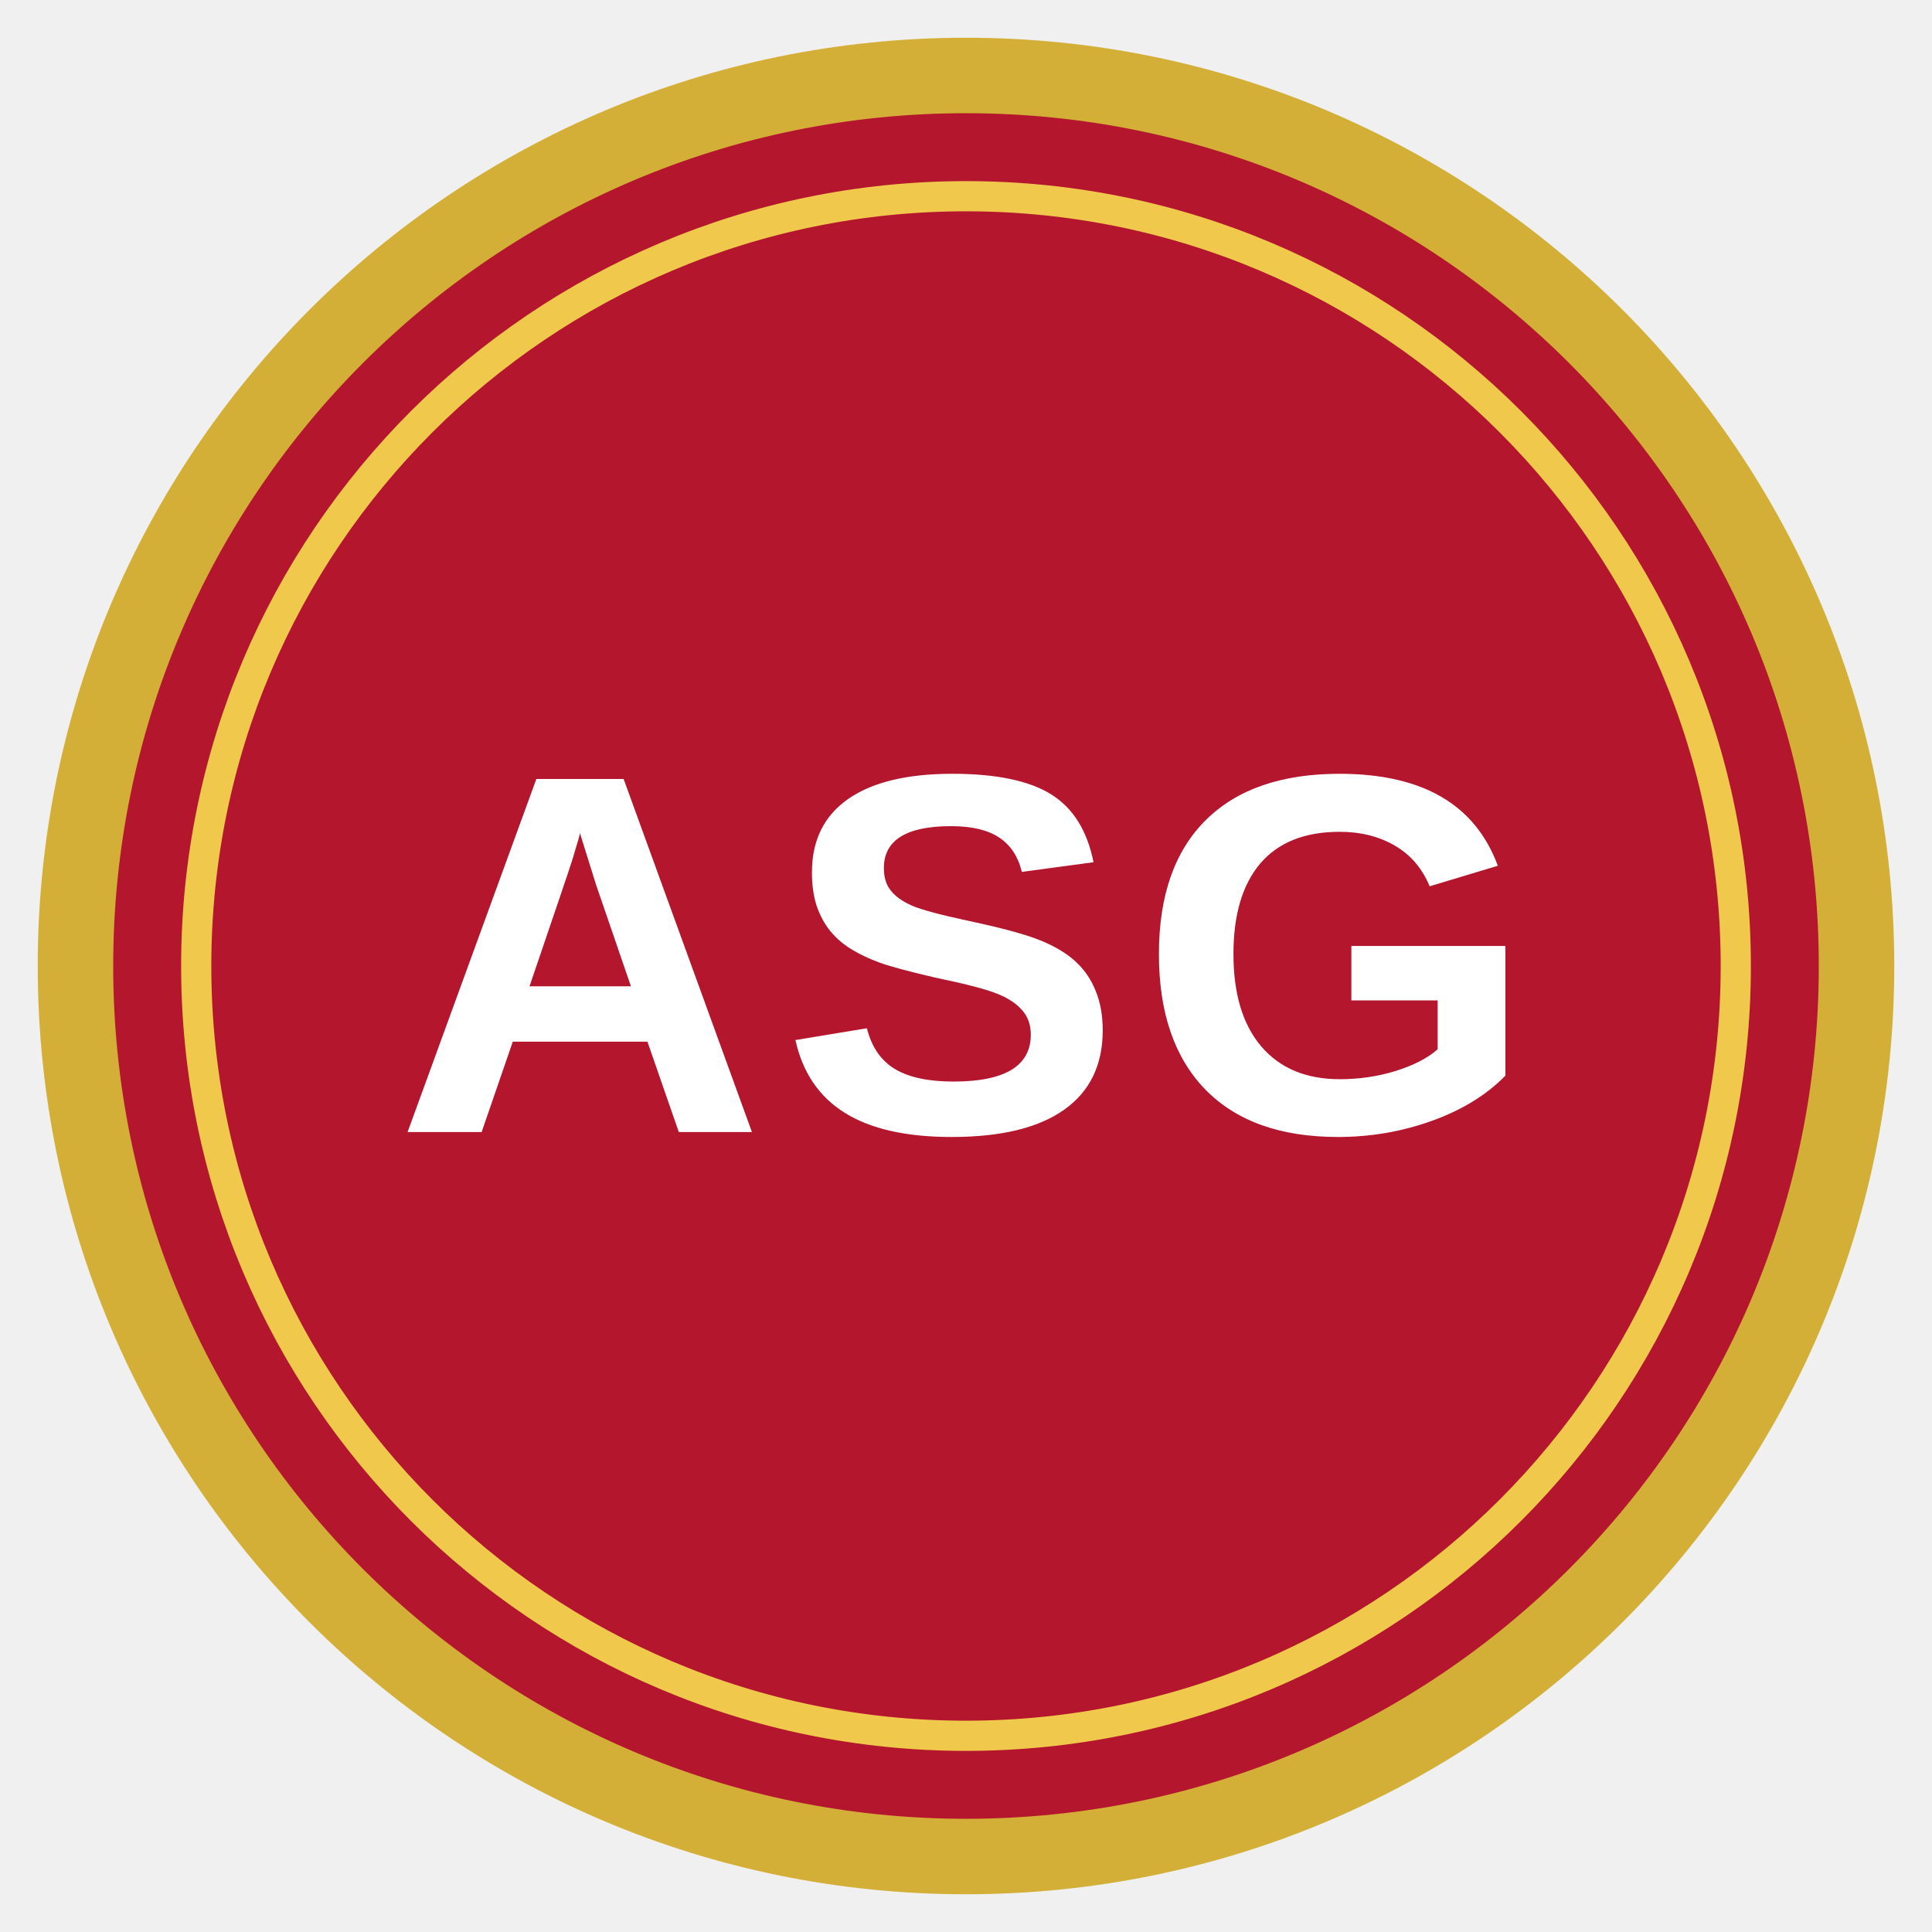
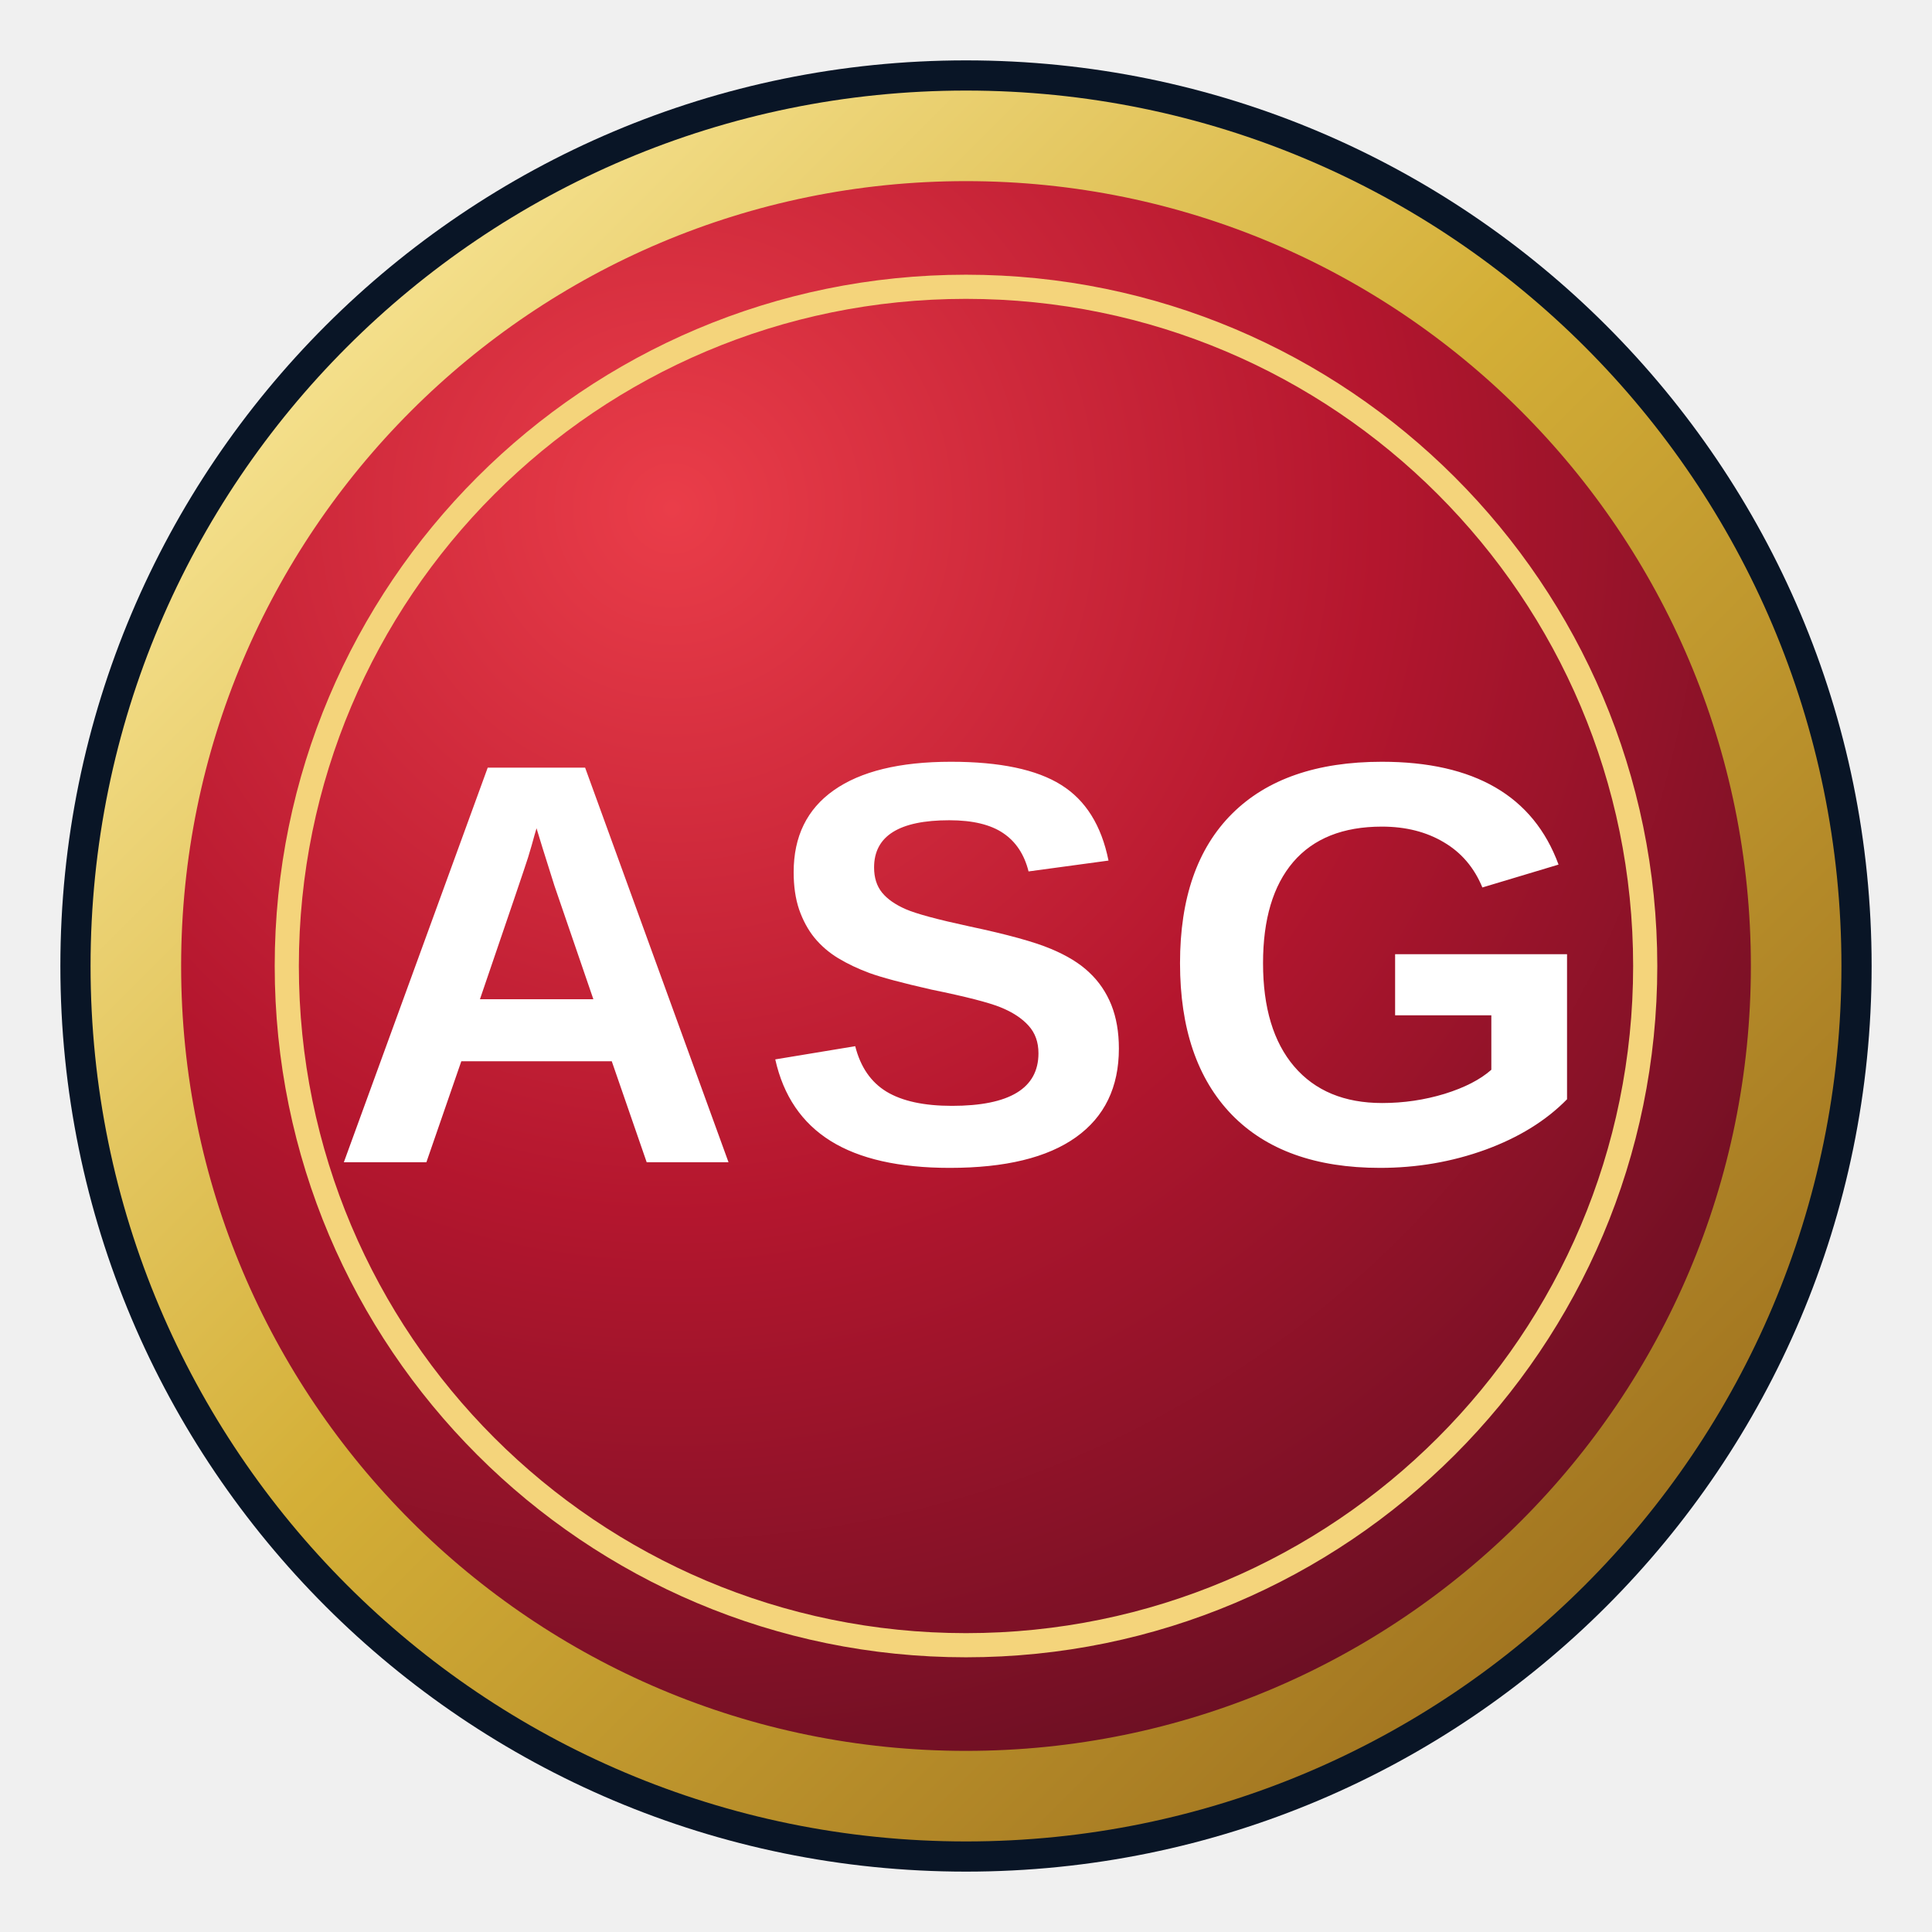
- <svg xmlns="http://www.w3.org/2000/svg" viewBox="0 0 128 128" role="img" aria-label="ASG">
-   <circle cx="64" cy="64" r="59" fill="#b4162e" stroke="#d4af37" stroke-width="5" />
-   <circle cx="64" cy="64" r="51" fill="none" stroke="#f0c94c" stroke-width="2" />
-   <text x="64" y="75" text-anchor="middle" fill="#ffffff" font-family="Arial, Helvetica, sans-serif" font-size="34" font-weight="800" letter-spacing="1">ASG</text>
+ <svg xmlns="http://www.w3.org/2000/svg" width="128" height="128" viewBox="0 0 128 128" role="img" aria-label="ASG — zlatni rub">
+   <defs>
+     <linearGradient id="asg-gold" x1="0" x2="1" y1="0" y2="1">
+       <stop offset="0" stop-color="#fff0a8" />
+       <stop offset=".46" stop-color="#d4af37" />
+       <stop offset="1" stop-color="#94651a" />
+     </linearGradient>
+     <radialGradient id="asg-red" cx=".32" cy=".22" r=".83">
+       <stop stop-color="#ea3d49" />
+       <stop offset=".52" stop-color="#b4162e" />
+       <stop offset="1" stop-color="#690f23" />
+     </radialGradient>
+   </defs>
+   <circle cx="64" cy="64" r="60" fill="#091526" />
+   <circle cx="64" cy="64" r="55" fill="url(#asg-red)" stroke="url(#asg-gold)" stroke-width="6" />
+   <circle cx="64" cy="64" r="45" fill="none" stroke="#f4d47b" stroke-width="1.6" />
+   <text x="64" y="77" text-anchor="middle" fill="#ffffff" font-family="Arial,Helvetica,sans-serif" font-size="38" font-weight="900" letter-spacing="1">ASG</text>
</svg>
